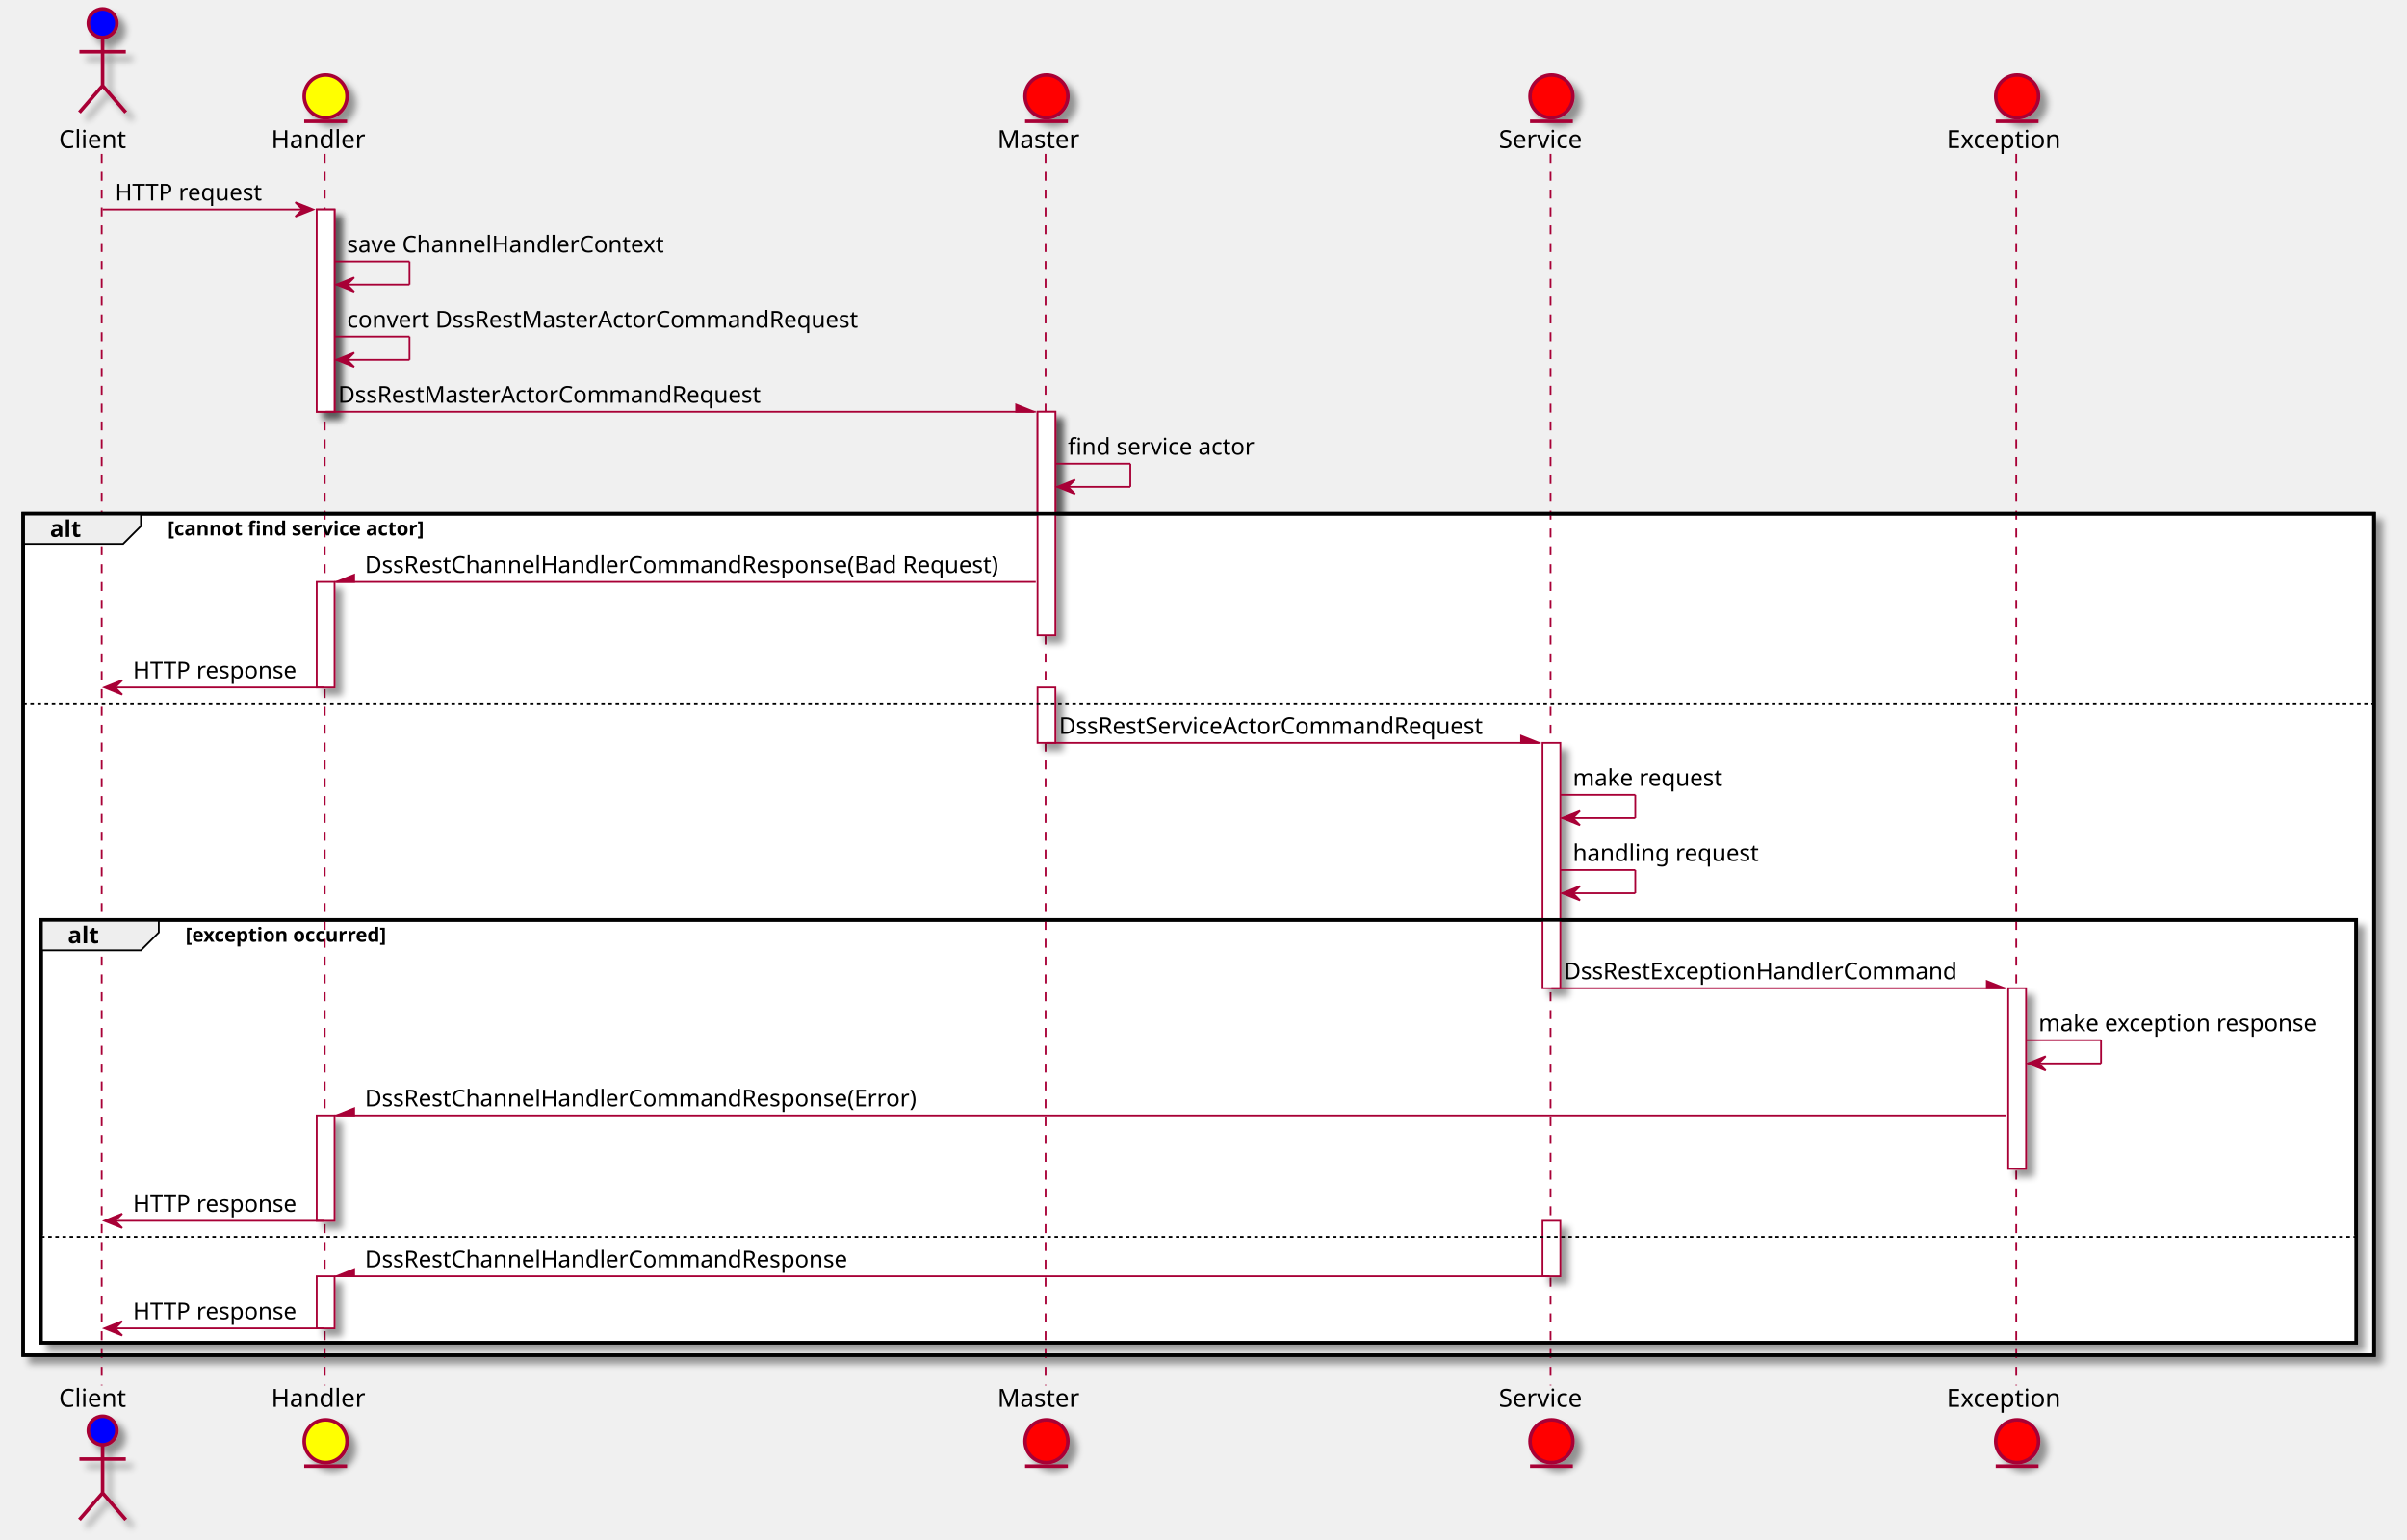
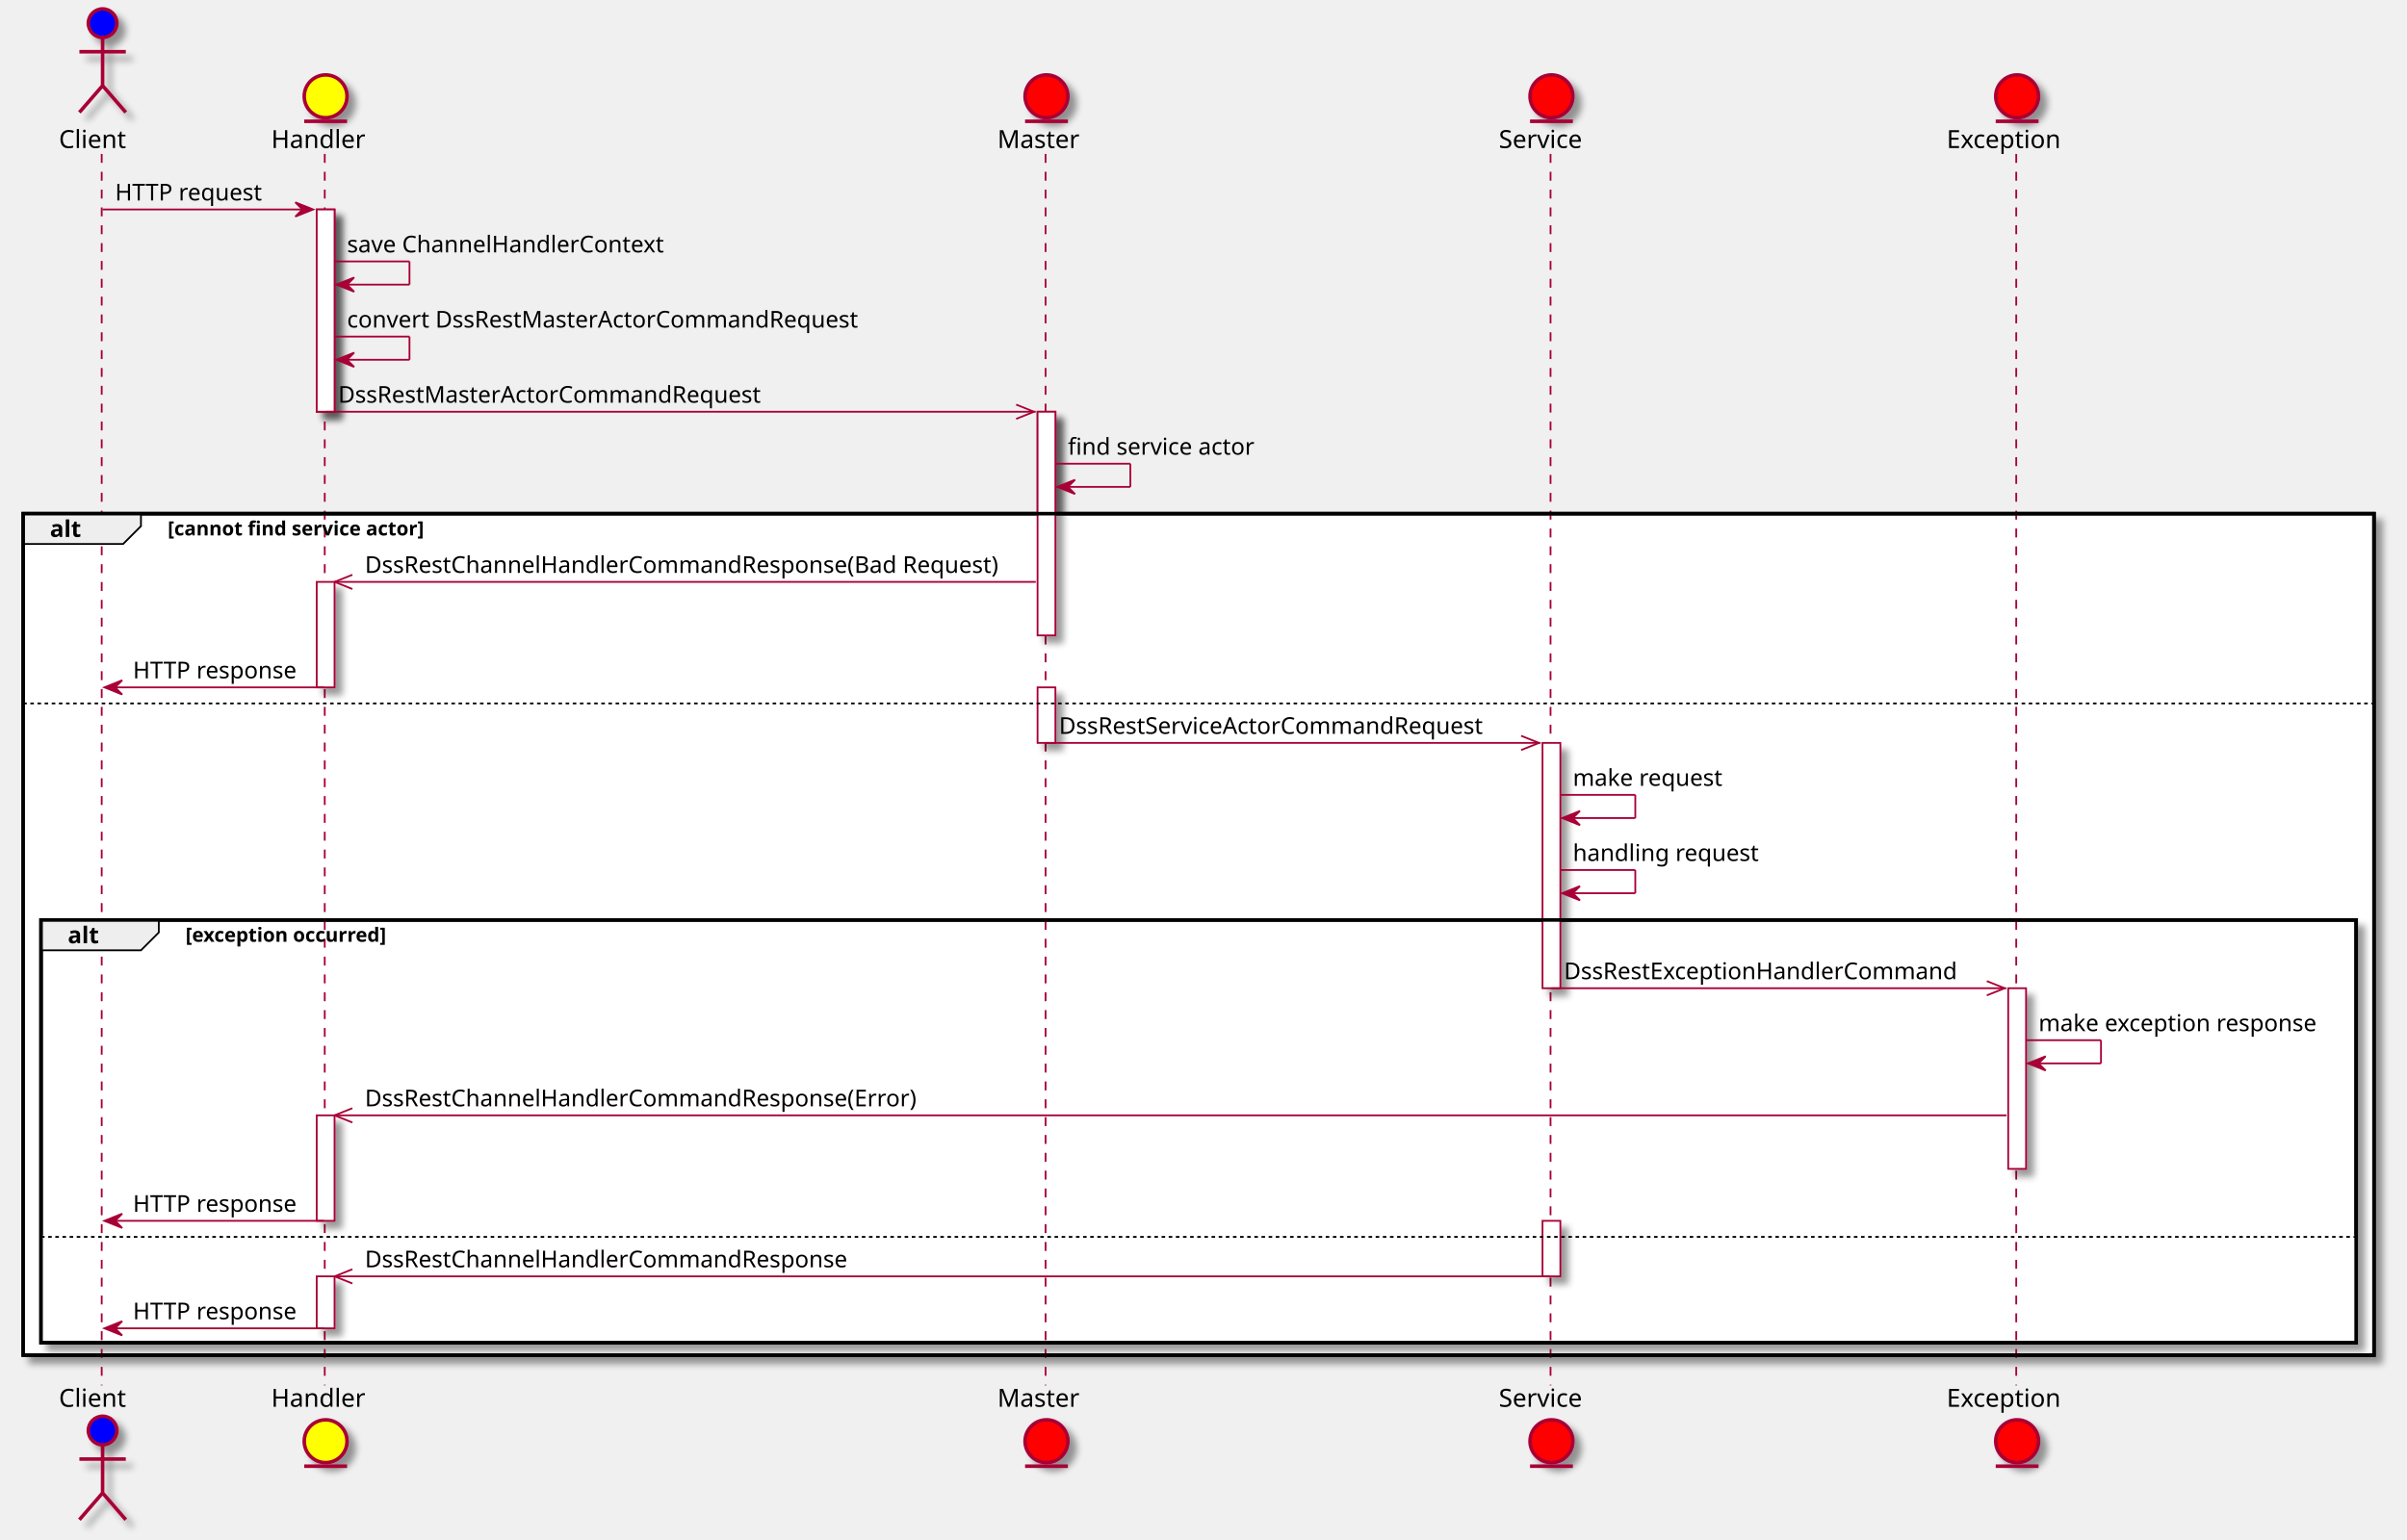
<svg xmlns="http://www.w3.org/2000/svg" contentScriptType="application/ecmascript" contentStyleType="text/css" height="863px" preserveAspectRatio="none" style="width:1349px;height:863px;" version="1.1" viewBox="0 0 1349 863" width="1349px" zoomAndPan="magnify">
  <defs>
-     <filter height="300%" id="fdw190kn67n9k" width="300%" x="-1" y="-1">
+     <filter height="300%" id="fvyqkqwcbn1g8" width="300%" x="-1" y="-1">
      <feGaussianBlur result="blurOut" stdDeviation="2.0" />
      <feColorMatrix in="blurOut" result="blurOut2" type="matrix" values="0 0 0 0 0 0 0 0 0 0 0 0 0 0 0 0 0 0 .4 0" />
      <feOffset dx="4.0" dy="4.0" in="blurOut2" result="blurOut3" />
      <feBlend in="SourceGraphic" in2="blurOut3" mode="normal" />
    </filter>
  </defs>
  <g>
-     <rect fill="#FFFFFF" filter="url(#fdw190kn67n9k)" height="113.398" style="stroke: #A80036; stroke-width: 1.0;" width="10" x="177.5" y="117.43" />
-     <rect fill="#FFFFFF" filter="url(#fdw190kn67n9k)" height="59.133" style="stroke: #A80036; stroke-width: 1.0;" width="10" x="177.5" y="326.227" />
-     <rect fill="#FFFFFF" filter="url(#fdw190kn67n9k)" height="59.133" style="stroke: #A80036; stroke-width: 1.0;" width="10" x="177.5" y="625.289" />
-     <rect fill="#FFFFFF" filter="url(#fdw190kn67n9k)" height="29.133" style="stroke: #A80036; stroke-width: 1.0;" width="10" x="177.5" y="715.555" />
-     <rect fill="#FFFFFF" filter="url(#fdw190kn67n9k)" height="125.398" style="stroke: #A80036; stroke-width: 1.0;" width="10" x="581.5" y="230.828" />
-     <rect fill="#FFFFFF" filter="url(#fdw190kn67n9k)" height="31.133" style="stroke: #A80036; stroke-width: 1.0;" width="10" x="581.5" y="385.359" />
-     <rect fill="#FFFFFF" filter="url(#fdw190kn67n9k)" height="137.531" style="stroke: #A80036; stroke-width: 1.0;" width="10" x="864.5" y="416.492" />
-     <rect fill="#FFFFFF" filter="url(#fdw190kn67n9k)" height="31.133" style="stroke: #A80036; stroke-width: 1.0;" width="10" x="864.5" y="684.422" />
-     <rect fill="#FFFFFF" filter="url(#fdw190kn67n9k)" height="101.266" style="stroke: #A80036; stroke-width: 1.0;" width="10" x="1125.5" y="554.023" />
-     <rect fill="#FFFFFF" filter="url(#fdw190kn67n9k)" height="471.727" style="stroke: #000000; stroke-width: 2.0;" width="1317.5" x="13" y="287.961" />
+     <rect fill="#FFFFFF" filter="url(#fvyqkqwcbn1g8)" height="113.398" style="stroke: #A80036; stroke-width: 1.0;" width="10" x="177.5" y="117.43" />
+     <rect fill="#FFFFFF" filter="url(#fvyqkqwcbn1g8)" height="59.133" style="stroke: #A80036; stroke-width: 1.0;" width="10" x="177.5" y="326.227" />
+     <rect fill="#FFFFFF" filter="url(#fvyqkqwcbn1g8)" height="59.133" style="stroke: #A80036; stroke-width: 1.0;" width="10" x="177.5" y="625.289" />
+     <rect fill="#FFFFFF" filter="url(#fvyqkqwcbn1g8)" height="29.133" style="stroke: #A80036; stroke-width: 1.0;" width="10" x="177.5" y="715.555" />
+     <rect fill="#FFFFFF" filter="url(#fvyqkqwcbn1g8)" height="125.398" style="stroke: #A80036; stroke-width: 1.0;" width="10" x="581.5" y="230.828" />
+     <rect fill="#FFFFFF" filter="url(#fvyqkqwcbn1g8)" height="31.133" style="stroke: #A80036; stroke-width: 1.0;" width="10" x="581.5" y="385.359" />
+     <rect fill="#FFFFFF" filter="url(#fvyqkqwcbn1g8)" height="137.531" style="stroke: #A80036; stroke-width: 1.0;" width="10" x="864.5" y="416.492" />
+     <rect fill="#FFFFFF" filter="url(#fvyqkqwcbn1g8)" height="31.133" style="stroke: #A80036; stroke-width: 1.0;" width="10" x="864.5" y="684.422" />
+     <rect fill="#FFFFFF" filter="url(#fvyqkqwcbn1g8)" height="101.266" style="stroke: #A80036; stroke-width: 1.0;" width="10" x="1125.5" y="554.023" />
+     <rect fill="#FFFFFF" filter="url(#fvyqkqwcbn1g8)" height="471.727" style="stroke: #000000; stroke-width: 2.0;" width="1317.5" x="13" y="287.961" />
    <rect fill="#FFFFFF" height="366.328" style="stroke: none; stroke-width: 1.0;" width="1317.5" x="13" y="393.359" />
-     <rect fill="#FFFFFF" filter="url(#fdw190kn67n9k)" height="236.93" style="stroke: #000000; stroke-width: 2.0;" width="1297.5" x="23" y="515.758" />
+     <rect fill="#FFFFFF" filter="url(#fvyqkqwcbn1g8)" height="236.93" style="stroke: #000000; stroke-width: 2.0;" width="1297.5" x="23" y="515.758" />
    <rect fill="#FFFFFF" height="60.266" style="stroke: none; stroke-width: 1.0;" width="1297.5" x="23" y="692.422" />
    <line style="stroke: #A80036; stroke-width: 1.0; stroke-dasharray: 5.0,5.0;" x1="57" x2="57" y1="86.297" y2="776.688" />
    <line style="stroke: #A80036; stroke-width: 1.0; stroke-dasharray: 5.0,5.0;" x1="182" x2="182" y1="86.297" y2="776.688" />
    <line style="stroke: #A80036; stroke-width: 1.0; stroke-dasharray: 5.0,5.0;" x1="586" x2="586" y1="86.297" y2="776.688" />
    <line style="stroke: #A80036; stroke-width: 1.0; stroke-dasharray: 5.0,5.0;" x1="869" x2="869" y1="86.297" y2="776.688" />
    <line style="stroke: #A80036; stroke-width: 1.0; stroke-dasharray: 5.0,5.0;" x1="1130" x2="1130" y1="86.297" y2="776.688" />
    <text fill="#000000" font-family="sans-serif" font-size="14" lengthAdjust="spacingAndGlyphs" textLength="43" x="33" y="82.995">Client</text>
-     <ellipse cx="57.5" cy="13" fill="#0000FF" filter="url(#fdw190kn67n9k)" rx="8" ry="8" style="stroke: #A80036; stroke-width: 2.0;" />
-     <path d="M57.5,21 L57.5,48 M44.5,29 L70.5,29 M57.5,48 L44.5,63 M57.5,48 L70.5,63 " fill="none" filter="url(#fdw190kn67n9k)" style="stroke: #A80036; stroke-width: 2.0;" />
+     <ellipse cx="57.5" cy="13" fill="#0000FF" filter="url(#fvyqkqwcbn1g8)" rx="8" ry="8" style="stroke: #A80036; stroke-width: 2.0;" />
+     <path d="M57.5,21 L57.5,48 M44.5,29 L70.5,29 M57.5,48 L44.5,63 M57.5,48 L70.5,63 " fill="none" filter="url(#fvyqkqwcbn1g8)" style="stroke: #A80036; stroke-width: 2.0;" />
    <text fill="#000000" font-family="sans-serif" font-size="14" lengthAdjust="spacingAndGlyphs" textLength="43" x="33" y="788.683">Client</text>
-     <ellipse cx="57.5" cy="801.984" fill="#0000FF" filter="url(#fdw190kn67n9k)" rx="8" ry="8" style="stroke: #A80036; stroke-width: 2.0;" />
-     <path d="M57.5,809.984 L57.5,836.984 M44.5,817.984 L70.5,817.984 M57.5,836.984 L44.5,851.984 M57.5,836.984 L70.5,851.984 " fill="none" filter="url(#fdw190kn67n9k)" style="stroke: #A80036; stroke-width: 2.0;" />
+     <ellipse cx="57.5" cy="801.984" fill="#0000FF" filter="url(#fvyqkqwcbn1g8)" rx="8" ry="8" style="stroke: #A80036; stroke-width: 2.0;" />
+     <path d="M57.5,809.984 L57.5,836.984 M44.5,817.984 L70.5,817.984 M57.5,836.984 L44.5,851.984 M57.5,836.984 L70.5,851.984 " fill="none" filter="url(#fvyqkqwcbn1g8)" style="stroke: #A80036; stroke-width: 2.0;" />
    <text fill="#000000" font-family="sans-serif" font-size="14" lengthAdjust="spacingAndGlyphs" textLength="55" x="152" y="82.995">Handler</text>
-     <ellipse cx="182.5" cy="54" fill="#FFFF00" filter="url(#fdw190kn67n9k)" rx="12" ry="12" style="stroke: #A80036; stroke-width: 2.0;" />
+     <ellipse cx="182.5" cy="54" fill="#FFFF00" filter="url(#fvyqkqwcbn1g8)" rx="12" ry="12" style="stroke: #A80036; stroke-width: 2.0;" />
    <line style="stroke: #A80036; stroke-width: 2.0;" x1="170.5" x2="194.5" y1="68" y2="68" />
    <text fill="#000000" font-family="sans-serif" font-size="14" lengthAdjust="spacingAndGlyphs" textLength="55" x="152" y="788.683">Handler</text>
-     <ellipse cx="182.5" cy="807.984" fill="#FFFF00" filter="url(#fdw190kn67n9k)" rx="12" ry="12" style="stroke: #A80036; stroke-width: 2.0;" />
+     <ellipse cx="182.5" cy="807.984" fill="#FFFF00" filter="url(#fvyqkqwcbn1g8)" rx="12" ry="12" style="stroke: #A80036; stroke-width: 2.0;" />
    <line style="stroke: #A80036; stroke-width: 2.0;" x1="170.5" x2="194.5" y1="821.984" y2="821.984" />
    <text fill="#000000" font-family="sans-serif" font-size="14" lengthAdjust="spacingAndGlyphs" textLength="49" x="559" y="82.995">Master</text>
-     <ellipse cx="586.5" cy="54" fill="#FF0000" filter="url(#fdw190kn67n9k)" rx="12" ry="12" style="stroke: #A80036; stroke-width: 2.0;" />
+     <ellipse cx="586.5" cy="54" fill="#FF0000" filter="url(#fvyqkqwcbn1g8)" rx="12" ry="12" style="stroke: #A80036; stroke-width: 2.0;" />
    <line style="stroke: #A80036; stroke-width: 2.0;" x1="574.5" x2="598.5" y1="68" y2="68" />
    <text fill="#000000" font-family="sans-serif" font-size="14" lengthAdjust="spacingAndGlyphs" textLength="49" x="559" y="788.683">Master</text>
-     <ellipse cx="586.5" cy="807.984" fill="#FF0000" filter="url(#fdw190kn67n9k)" rx="12" ry="12" style="stroke: #A80036; stroke-width: 2.0;" />
+     <ellipse cx="586.5" cy="807.984" fill="#FF0000" filter="url(#fvyqkqwcbn1g8)" rx="12" ry="12" style="stroke: #A80036; stroke-width: 2.0;" />
    <line style="stroke: #A80036; stroke-width: 2.0;" x1="574.5" x2="598.5" y1="821.984" y2="821.984" />
    <text fill="#000000" font-family="sans-serif" font-size="14" lengthAdjust="spacingAndGlyphs" textLength="53" x="840" y="82.995">Service</text>
-     <ellipse cx="869.5" cy="54" fill="#FF0000" filter="url(#fdw190kn67n9k)" rx="12" ry="12" style="stroke: #A80036; stroke-width: 2.0;" />
+     <ellipse cx="869.5" cy="54" fill="#FF0000" filter="url(#fvyqkqwcbn1g8)" rx="12" ry="12" style="stroke: #A80036; stroke-width: 2.0;" />
    <line style="stroke: #A80036; stroke-width: 2.0;" x1="857.5" x2="881.5" y1="68" y2="68" />
    <text fill="#000000" font-family="sans-serif" font-size="14" lengthAdjust="spacingAndGlyphs" textLength="53" x="840" y="788.683">Service</text>
-     <ellipse cx="869.5" cy="807.984" fill="#FF0000" filter="url(#fdw190kn67n9k)" rx="12" ry="12" style="stroke: #A80036; stroke-width: 2.0;" />
+     <ellipse cx="869.5" cy="807.984" fill="#FF0000" filter="url(#fvyqkqwcbn1g8)" rx="12" ry="12" style="stroke: #A80036; stroke-width: 2.0;" />
    <line style="stroke: #A80036; stroke-width: 2.0;" x1="857.5" x2="881.5" y1="821.984" y2="821.984" />
    <text fill="#000000" font-family="sans-serif" font-size="14" lengthAdjust="spacingAndGlyphs" textLength="73" x="1091" y="82.995">Exception</text>
-     <ellipse cx="1130.5" cy="54" fill="#FF0000" filter="url(#fdw190kn67n9k)" rx="12" ry="12" style="stroke: #A80036; stroke-width: 2.0;" />
+     <ellipse cx="1130.5" cy="54" fill="#FF0000" filter="url(#fvyqkqwcbn1g8)" rx="12" ry="12" style="stroke: #A80036; stroke-width: 2.0;" />
    <line style="stroke: #A80036; stroke-width: 2.0;" x1="1118.5" x2="1142.5" y1="68" y2="68" />
    <text fill="#000000" font-family="sans-serif" font-size="14" lengthAdjust="spacingAndGlyphs" textLength="73" x="1091" y="788.683">Exception</text>
-     <ellipse cx="1130.5" cy="807.984" fill="#FF0000" filter="url(#fdw190kn67n9k)" rx="12" ry="12" style="stroke: #A80036; stroke-width: 2.0;" />
+     <ellipse cx="1130.5" cy="807.984" fill="#FF0000" filter="url(#fvyqkqwcbn1g8)" rx="12" ry="12" style="stroke: #A80036; stroke-width: 2.0;" />
    <line style="stroke: #A80036; stroke-width: 2.0;" x1="1118.5" x2="1142.5" y1="821.984" y2="821.984" />
-     <rect fill="#FFFFFF" filter="url(#fdw190kn67n9k)" height="113.398" style="stroke: #A80036; stroke-width: 1.0;" width="10" x="177.5" y="117.43" />
-     <rect fill="#FFFFFF" filter="url(#fdw190kn67n9k)" height="59.133" style="stroke: #A80036; stroke-width: 1.0;" width="10" x="177.5" y="326.227" />
-     <rect fill="#FFFFFF" filter="url(#fdw190kn67n9k)" height="59.133" style="stroke: #A80036; stroke-width: 1.0;" width="10" x="177.5" y="625.289" />
-     <rect fill="#FFFFFF" filter="url(#fdw190kn67n9k)" height="29.133" style="stroke: #A80036; stroke-width: 1.0;" width="10" x="177.5" y="715.555" />
-     <rect fill="#FFFFFF" filter="url(#fdw190kn67n9k)" height="125.398" style="stroke: #A80036; stroke-width: 1.0;" width="10" x="581.5" y="230.828" />
-     <rect fill="#FFFFFF" filter="url(#fdw190kn67n9k)" height="31.133" style="stroke: #A80036; stroke-width: 1.0;" width="10" x="581.5" y="385.359" />
-     <rect fill="#FFFFFF" filter="url(#fdw190kn67n9k)" height="137.531" style="stroke: #A80036; stroke-width: 1.0;" width="10" x="864.5" y="416.492" />
-     <rect fill="#FFFFFF" filter="url(#fdw190kn67n9k)" height="31.133" style="stroke: #A80036; stroke-width: 1.0;" width="10" x="864.5" y="684.422" />
-     <rect fill="#FFFFFF" filter="url(#fdw190kn67n9k)" height="101.266" style="stroke: #A80036; stroke-width: 1.0;" width="10" x="1125.5" y="554.023" />
+     <rect fill="#FFFFFF" filter="url(#fvyqkqwcbn1g8)" height="113.398" style="stroke: #A80036; stroke-width: 1.0;" width="10" x="177.5" y="117.43" />
+     <rect fill="#FFFFFF" filter="url(#fvyqkqwcbn1g8)" height="59.133" style="stroke: #A80036; stroke-width: 1.0;" width="10" x="177.5" y="326.227" />
+     <rect fill="#FFFFFF" filter="url(#fvyqkqwcbn1g8)" height="59.133" style="stroke: #A80036; stroke-width: 1.0;" width="10" x="177.5" y="625.289" />
+     <rect fill="#FFFFFF" filter="url(#fvyqkqwcbn1g8)" height="29.133" style="stroke: #A80036; stroke-width: 1.0;" width="10" x="177.5" y="715.555" />
+     <rect fill="#FFFFFF" filter="url(#fvyqkqwcbn1g8)" height="125.398" style="stroke: #A80036; stroke-width: 1.0;" width="10" x="581.5" y="230.828" />
+     <rect fill="#FFFFFF" filter="url(#fvyqkqwcbn1g8)" height="31.133" style="stroke: #A80036; stroke-width: 1.0;" width="10" x="581.5" y="385.359" />
+     <rect fill="#FFFFFF" filter="url(#fvyqkqwcbn1g8)" height="137.531" style="stroke: #A80036; stroke-width: 1.0;" width="10" x="864.5" y="416.492" />
+     <rect fill="#FFFFFF" filter="url(#fvyqkqwcbn1g8)" height="31.133" style="stroke: #A80036; stroke-width: 1.0;" width="10" x="864.5" y="684.422" />
+     <rect fill="#FFFFFF" filter="url(#fvyqkqwcbn1g8)" height="101.266" style="stroke: #A80036; stroke-width: 1.0;" width="10" x="1125.5" y="554.023" />
    <polygon fill="#A80036" points="165.5,113.43,175.5,117.43,165.5,121.43,169.5,117.43" style="stroke: #A80036; stroke-width: 1.0;" />
    <line style="stroke: #A80036; stroke-width: 1.0;" x1="57.5" x2="171.5" y1="117.43" y2="117.43" />
    <text fill="#000000" font-family="sans-serif" font-size="13" lengthAdjust="spacingAndGlyphs" textLength="86" x="64.5" y="112.364">HTTP request</text>
    <line style="stroke: #A80036; stroke-width: 1.0;" x1="187.5" x2="229.5" y1="146.562" y2="146.562" />
    <line style="stroke: #A80036; stroke-width: 1.0;" x1="229.5" x2="229.5" y1="146.562" y2="159.562" />
    <line style="stroke: #A80036; stroke-width: 1.0;" x1="188.5" x2="229.5" y1="159.562" y2="159.562" />
    <polygon fill="#A80036" points="198.5,155.562,188.5,159.562,198.5,163.562,194.5,159.562" style="stroke: #A80036; stroke-width: 1.0;" />
    <text fill="#000000" font-family="sans-serif" font-size="13" lengthAdjust="spacingAndGlyphs" textLength="187" x="194.5" y="141.497">save ChannelHandlerContext</text>
    <line style="stroke: #A80036; stroke-width: 1.0;" x1="187.5" x2="229.5" y1="188.695" y2="188.695" />
    <line style="stroke: #A80036; stroke-width: 1.0;" x1="229.5" x2="229.5" y1="188.695" y2="201.695" />
    <line style="stroke: #A80036; stroke-width: 1.0;" x1="188.5" x2="229.5" y1="201.695" y2="201.695" />
    <polygon fill="#A80036" points="198.5,197.695,188.5,201.695,198.5,205.695,194.5,201.695" style="stroke: #A80036; stroke-width: 1.0;" />
    <text fill="#000000" font-family="sans-serif" font-size="13" lengthAdjust="spacingAndGlyphs" textLength="303" x="194.5" y="183.629">convert DssRestMasterActorCommandRequest</text>
-     <polygon fill="#A80036" points="569.5,226.828,579.5,230.828,569.5,230.828" style="stroke: #A80036; stroke-width: 1.0;" />
+     <line style="stroke: #A80036; stroke-width: 1.0;" x1="579.5" x2="569.5" y1="230.828" y2="226.828" />
+     <line style="stroke: #A80036; stroke-width: 1.0;" x1="579.5" x2="569.5" y1="230.828" y2="234.828" />
    <line style="stroke: #A80036; stroke-width: 1.0;" x1="182.5" x2="580.5" y1="230.828" y2="230.828" />
    <text fill="#000000" font-family="sans-serif" font-size="13" lengthAdjust="spacingAndGlyphs" textLength="250" x="189.5" y="225.762">DssRestMasterActorCommandRequest</text>
    <line style="stroke: #A80036; stroke-width: 1.0;" x1="591.5" x2="633.5" y1="259.961" y2="259.961" />
    <line style="stroke: #A80036; stroke-width: 1.0;" x1="633.5" x2="633.5" y1="259.961" y2="272.961" />
    <line style="stroke: #A80036; stroke-width: 1.0;" x1="592.5" x2="633.5" y1="272.961" y2="272.961" />
    <polygon fill="#A80036" points="602.5,268.961,592.5,272.961,602.5,276.961,598.5,272.961" style="stroke: #A80036; stroke-width: 1.0;" />
    <text fill="#000000" font-family="sans-serif" font-size="13" lengthAdjust="spacingAndGlyphs" textLength="111" x="598.5" y="254.895">find service actor</text>
    <path d="M13,287.961 L79,287.961 L79,294.961 L69,304.961 L13,304.961 L13,287.961 " fill="#EEEEEE" style="stroke: #000000; stroke-width: 1.0;" />
    <rect fill="none" height="471.727" style="stroke: #000000; stroke-width: 2.0;" width="1317.5" x="13" y="287.961" />
    <text fill="#000000" font-family="sans-serif" font-size="13" font-weight="bold" lengthAdjust="spacingAndGlyphs" textLength="21" x="28" y="301.028">alt</text>
    <text fill="#000000" font-family="sans-serif" font-size="11" font-weight="bold" lengthAdjust="spacingAndGlyphs" textLength="180" x="94" y="300.171">[cannot find service actor]</text>
-     <polygon fill="#A80036" points="198.5,322.227,188.5,326.227,198.5,326.227" style="stroke: #A80036; stroke-width: 1.0;" />
+     <line style="stroke: #A80036; stroke-width: 1.0;" x1="187.5" x2="197.5" y1="326.227" y2="322.227" />
+     <line style="stroke: #A80036; stroke-width: 1.0;" x1="187.5" x2="197.5" y1="326.227" y2="330.227" />
    <line style="stroke: #A80036; stroke-width: 1.0;" x1="187.5" x2="580.5" y1="326.227" y2="326.227" />
    <text fill="#000000" font-family="sans-serif" font-size="13" lengthAdjust="spacingAndGlyphs" textLength="375" x="204.5" y="321.161">DssRestChannelHandlerCommandResponse(Bad Request)</text>
    <polygon fill="#A80036" points="68.5,381.359,58.5,385.359,68.5,389.359,64.5,385.359" style="stroke: #A80036; stroke-width: 1.0;" />
    <line style="stroke: #A80036; stroke-width: 1.0;" x1="62.5" x2="181.5" y1="385.359" y2="385.359" />
    <text fill="#000000" font-family="sans-serif" font-size="13" lengthAdjust="spacingAndGlyphs" textLength="96" x="74.5" y="380.293">HTTP response</text>
    <line style="stroke: #000000; stroke-width: 1.0; stroke-dasharray: 2.0,2.0;" x1="13" x2="1330.5" y1="394.359" y2="394.359" />
-     <polygon fill="#A80036" points="852.5,412.492,862.5,416.492,852.5,416.492" style="stroke: #A80036; stroke-width: 1.0;" />
+     <line style="stroke: #A80036; stroke-width: 1.0;" x1="862.5" x2="852.5" y1="416.492" y2="412.492" />
+     <line style="stroke: #A80036; stroke-width: 1.0;" x1="862.5" x2="852.5" y1="416.492" y2="420.492" />
    <line style="stroke: #A80036; stroke-width: 1.0;" x1="586.5" x2="863.5" y1="416.492" y2="416.492" />
    <text fill="#000000" font-family="sans-serif" font-size="13" lengthAdjust="spacingAndGlyphs" textLength="254" x="593.5" y="411.426">DssRestServiceActorCommandRequest</text>
    <line style="stroke: #A80036; stroke-width: 1.0;" x1="874.5" x2="916.5" y1="445.625" y2="445.625" />
    <line style="stroke: #A80036; stroke-width: 1.0;" x1="916.5" x2="916.5" y1="445.625" y2="458.625" />
    <line style="stroke: #A80036; stroke-width: 1.0;" x1="875.5" x2="916.5" y1="458.625" y2="458.625" />
    <polygon fill="#A80036" points="885.5,454.625,875.5,458.625,885.5,462.625,881.5,458.625" style="stroke: #A80036; stroke-width: 1.0;" />
    <text fill="#000000" font-family="sans-serif" font-size="13" lengthAdjust="spacingAndGlyphs" textLength="89" x="881.5" y="440.559">make request</text>
    <line style="stroke: #A80036; stroke-width: 1.0;" x1="874.5" x2="916.5" y1="487.758" y2="487.758" />
    <line style="stroke: #A80036; stroke-width: 1.0;" x1="916.5" x2="916.5" y1="487.758" y2="500.758" />
    <line style="stroke: #A80036; stroke-width: 1.0;" x1="875.5" x2="916.5" y1="500.758" y2="500.758" />
    <polygon fill="#A80036" points="885.5,496.758,875.5,500.758,885.5,504.758,881.5,500.758" style="stroke: #A80036; stroke-width: 1.0;" />
    <text fill="#000000" font-family="sans-serif" font-size="13" lengthAdjust="spacingAndGlyphs" textLength="107" x="881.5" y="482.692">handling request</text>
    <path d="M23,515.758 L89,515.758 L89,522.758 L79,532.758 L23,532.758 L23,515.758 " fill="#EEEEEE" style="stroke: #000000; stroke-width: 1.0;" />
    <rect fill="none" height="236.93" style="stroke: #000000; stroke-width: 2.0;" width="1297.5" x="23" y="515.758" />
    <text fill="#000000" font-family="sans-serif" font-size="13" font-weight="bold" lengthAdjust="spacingAndGlyphs" textLength="21" x="38" y="528.825">alt</text>
    <text fill="#000000" font-family="sans-serif" font-size="11" font-weight="bold" lengthAdjust="spacingAndGlyphs" textLength="139" x="104" y="527.968">[exception occurred]</text>
-     <polygon fill="#A80036" points="1113.5,550.023,1123.5,554.023,1113.5,554.023" style="stroke: #A80036; stroke-width: 1.0;" />
+     <line style="stroke: #A80036; stroke-width: 1.0;" x1="1123.5" x2="1113.5" y1="554.023" y2="550.023" />
+     <line style="stroke: #A80036; stroke-width: 1.0;" x1="1123.5" x2="1113.5" y1="554.023" y2="558.023" />
    <line style="stroke: #A80036; stroke-width: 1.0;" x1="869.5" x2="1124.5" y1="554.023" y2="554.023" />
    <text fill="#000000" font-family="sans-serif" font-size="13" lengthAdjust="spacingAndGlyphs" textLength="232" x="876.5" y="548.957">DssRestExceptionHandlerCommand</text>
    <line style="stroke: #A80036; stroke-width: 1.0;" x1="1135.5" x2="1177.5" y1="583.156" y2="583.156" />
    <line style="stroke: #A80036; stroke-width: 1.0;" x1="1177.5" x2="1177.5" y1="583.156" y2="596.156" />
    <line style="stroke: #A80036; stroke-width: 1.0;" x1="1136.5" x2="1177.5" y1="596.156" y2="596.156" />
    <polygon fill="#A80036" points="1146.5,592.156,1136.5,596.156,1146.5,600.156,1142.5,596.156" style="stroke: #A80036; stroke-width: 1.0;" />
    <text fill="#000000" font-family="sans-serif" font-size="13" lengthAdjust="spacingAndGlyphs" textLength="166" x="1142.5" y="578.09">make exception response</text>
-     <polygon fill="#A80036" points="198.5,621.289,188.5,625.289,198.5,625.289" style="stroke: #A80036; stroke-width: 1.0;" />
+     <line style="stroke: #A80036; stroke-width: 1.0;" x1="187.5" x2="197.5" y1="625.289" y2="621.289" />
+     <line style="stroke: #A80036; stroke-width: 1.0;" x1="187.5" x2="197.5" y1="625.289" y2="629.289" />
    <line style="stroke: #A80036; stroke-width: 1.0;" x1="187.5" x2="1124.5" y1="625.289" y2="625.289" />
    <text fill="#000000" font-family="sans-serif" font-size="13" lengthAdjust="spacingAndGlyphs" textLength="325" x="204.5" y="620.223">DssRestChannelHandlerCommandResponse(Error)</text>
    <polygon fill="#A80036" points="68.5,680.422,58.5,684.422,68.5,688.422,64.5,684.422" style="stroke: #A80036; stroke-width: 1.0;" />
    <line style="stroke: #A80036; stroke-width: 1.0;" x1="62.5" x2="181.5" y1="684.422" y2="684.422" />
    <text fill="#000000" font-family="sans-serif" font-size="13" lengthAdjust="spacingAndGlyphs" textLength="96" x="74.5" y="679.356">HTTP response</text>
    <line style="stroke: #000000; stroke-width: 1.0; stroke-dasharray: 2.0,2.0;" x1="23" x2="1320.5" y1="693.422" y2="693.422" />
-     <polygon fill="#A80036" points="198.5,711.555,188.5,715.555,198.5,715.555" style="stroke: #A80036; stroke-width: 1.0;" />
+     <line style="stroke: #A80036; stroke-width: 1.0;" x1="187.5" x2="197.5" y1="715.555" y2="711.555" />
+     <line style="stroke: #A80036; stroke-width: 1.0;" x1="187.5" x2="197.5" y1="715.555" y2="719.555" />
    <line style="stroke: #A80036; stroke-width: 1.0;" x1="187.5" x2="868.5" y1="715.555" y2="715.555" />
    <text fill="#000000" font-family="sans-serif" font-size="13" lengthAdjust="spacingAndGlyphs" textLength="284" x="204.5" y="710.489">DssRestChannelHandlerCommandResponse</text>
    <polygon fill="#A80036" points="68.5,740.688,58.5,744.688,68.5,748.688,64.5,744.688" style="stroke: #A80036; stroke-width: 1.0;" />
    <line style="stroke: #A80036; stroke-width: 1.0;" x1="62.5" x2="181.5" y1="744.688" y2="744.688" />
    <text fill="#000000" font-family="sans-serif" font-size="13" lengthAdjust="spacingAndGlyphs" textLength="96" x="74.5" y="739.622">HTTP response</text>
  </g>
</svg>
